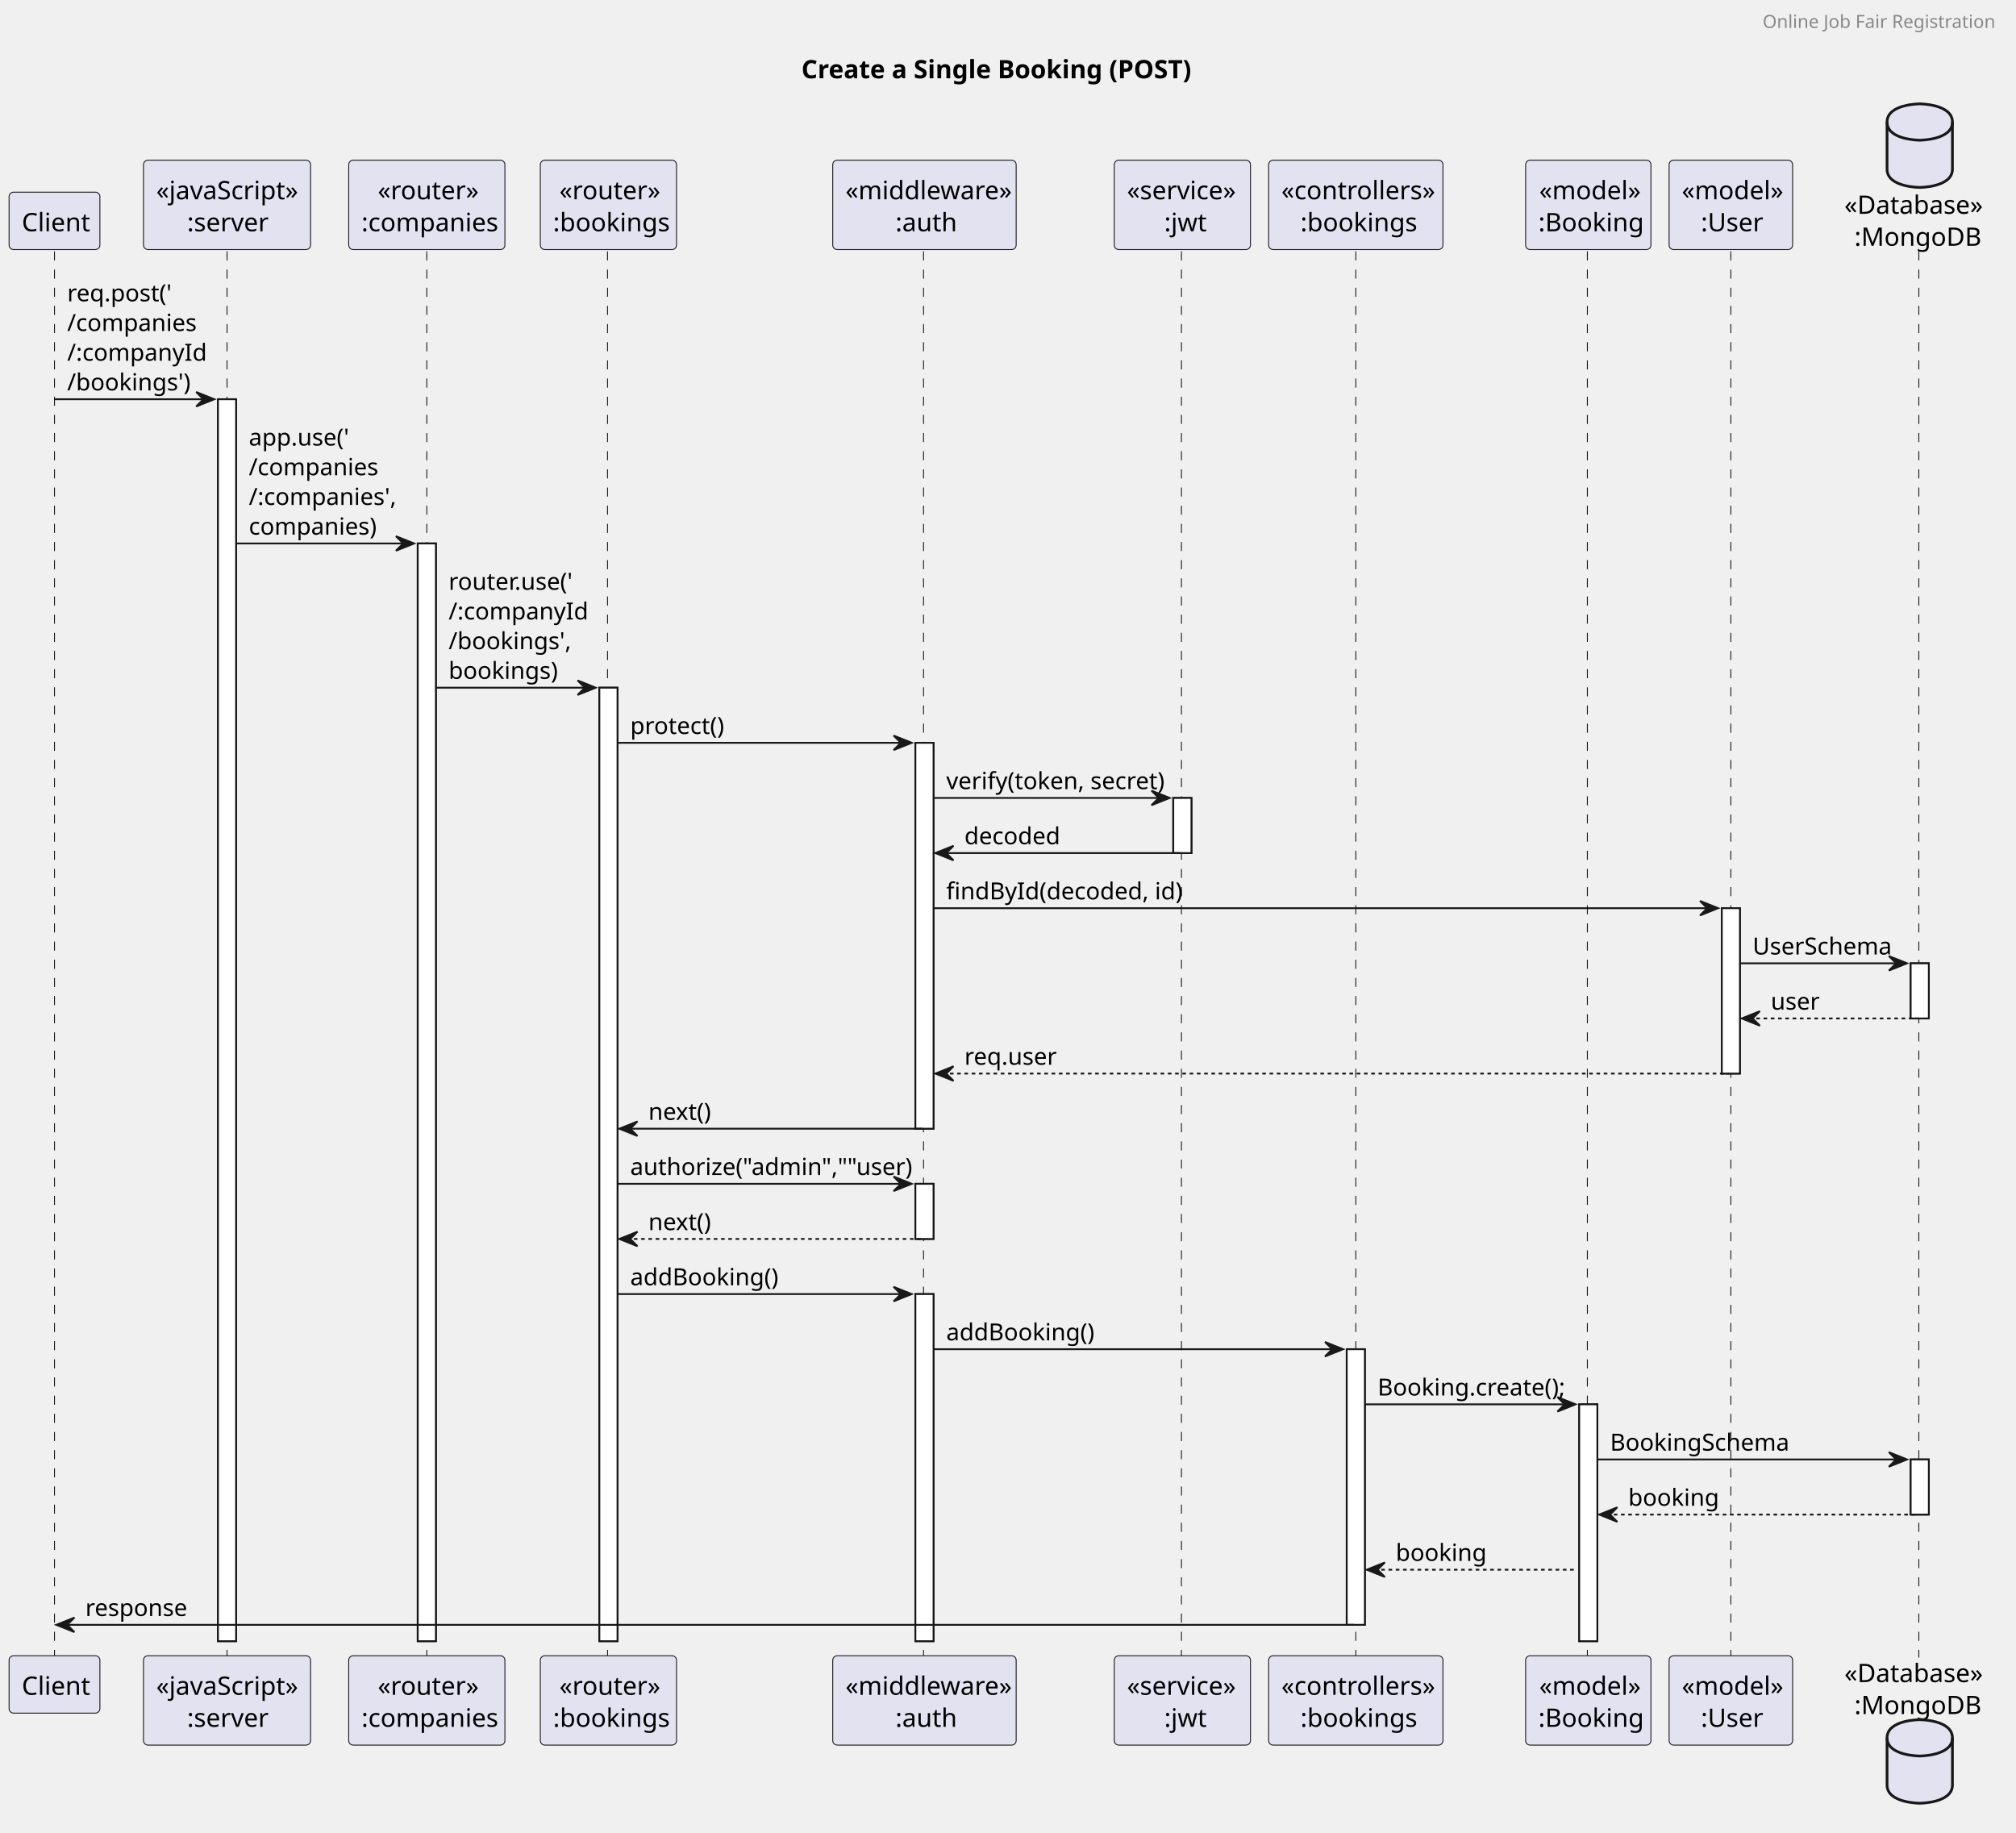
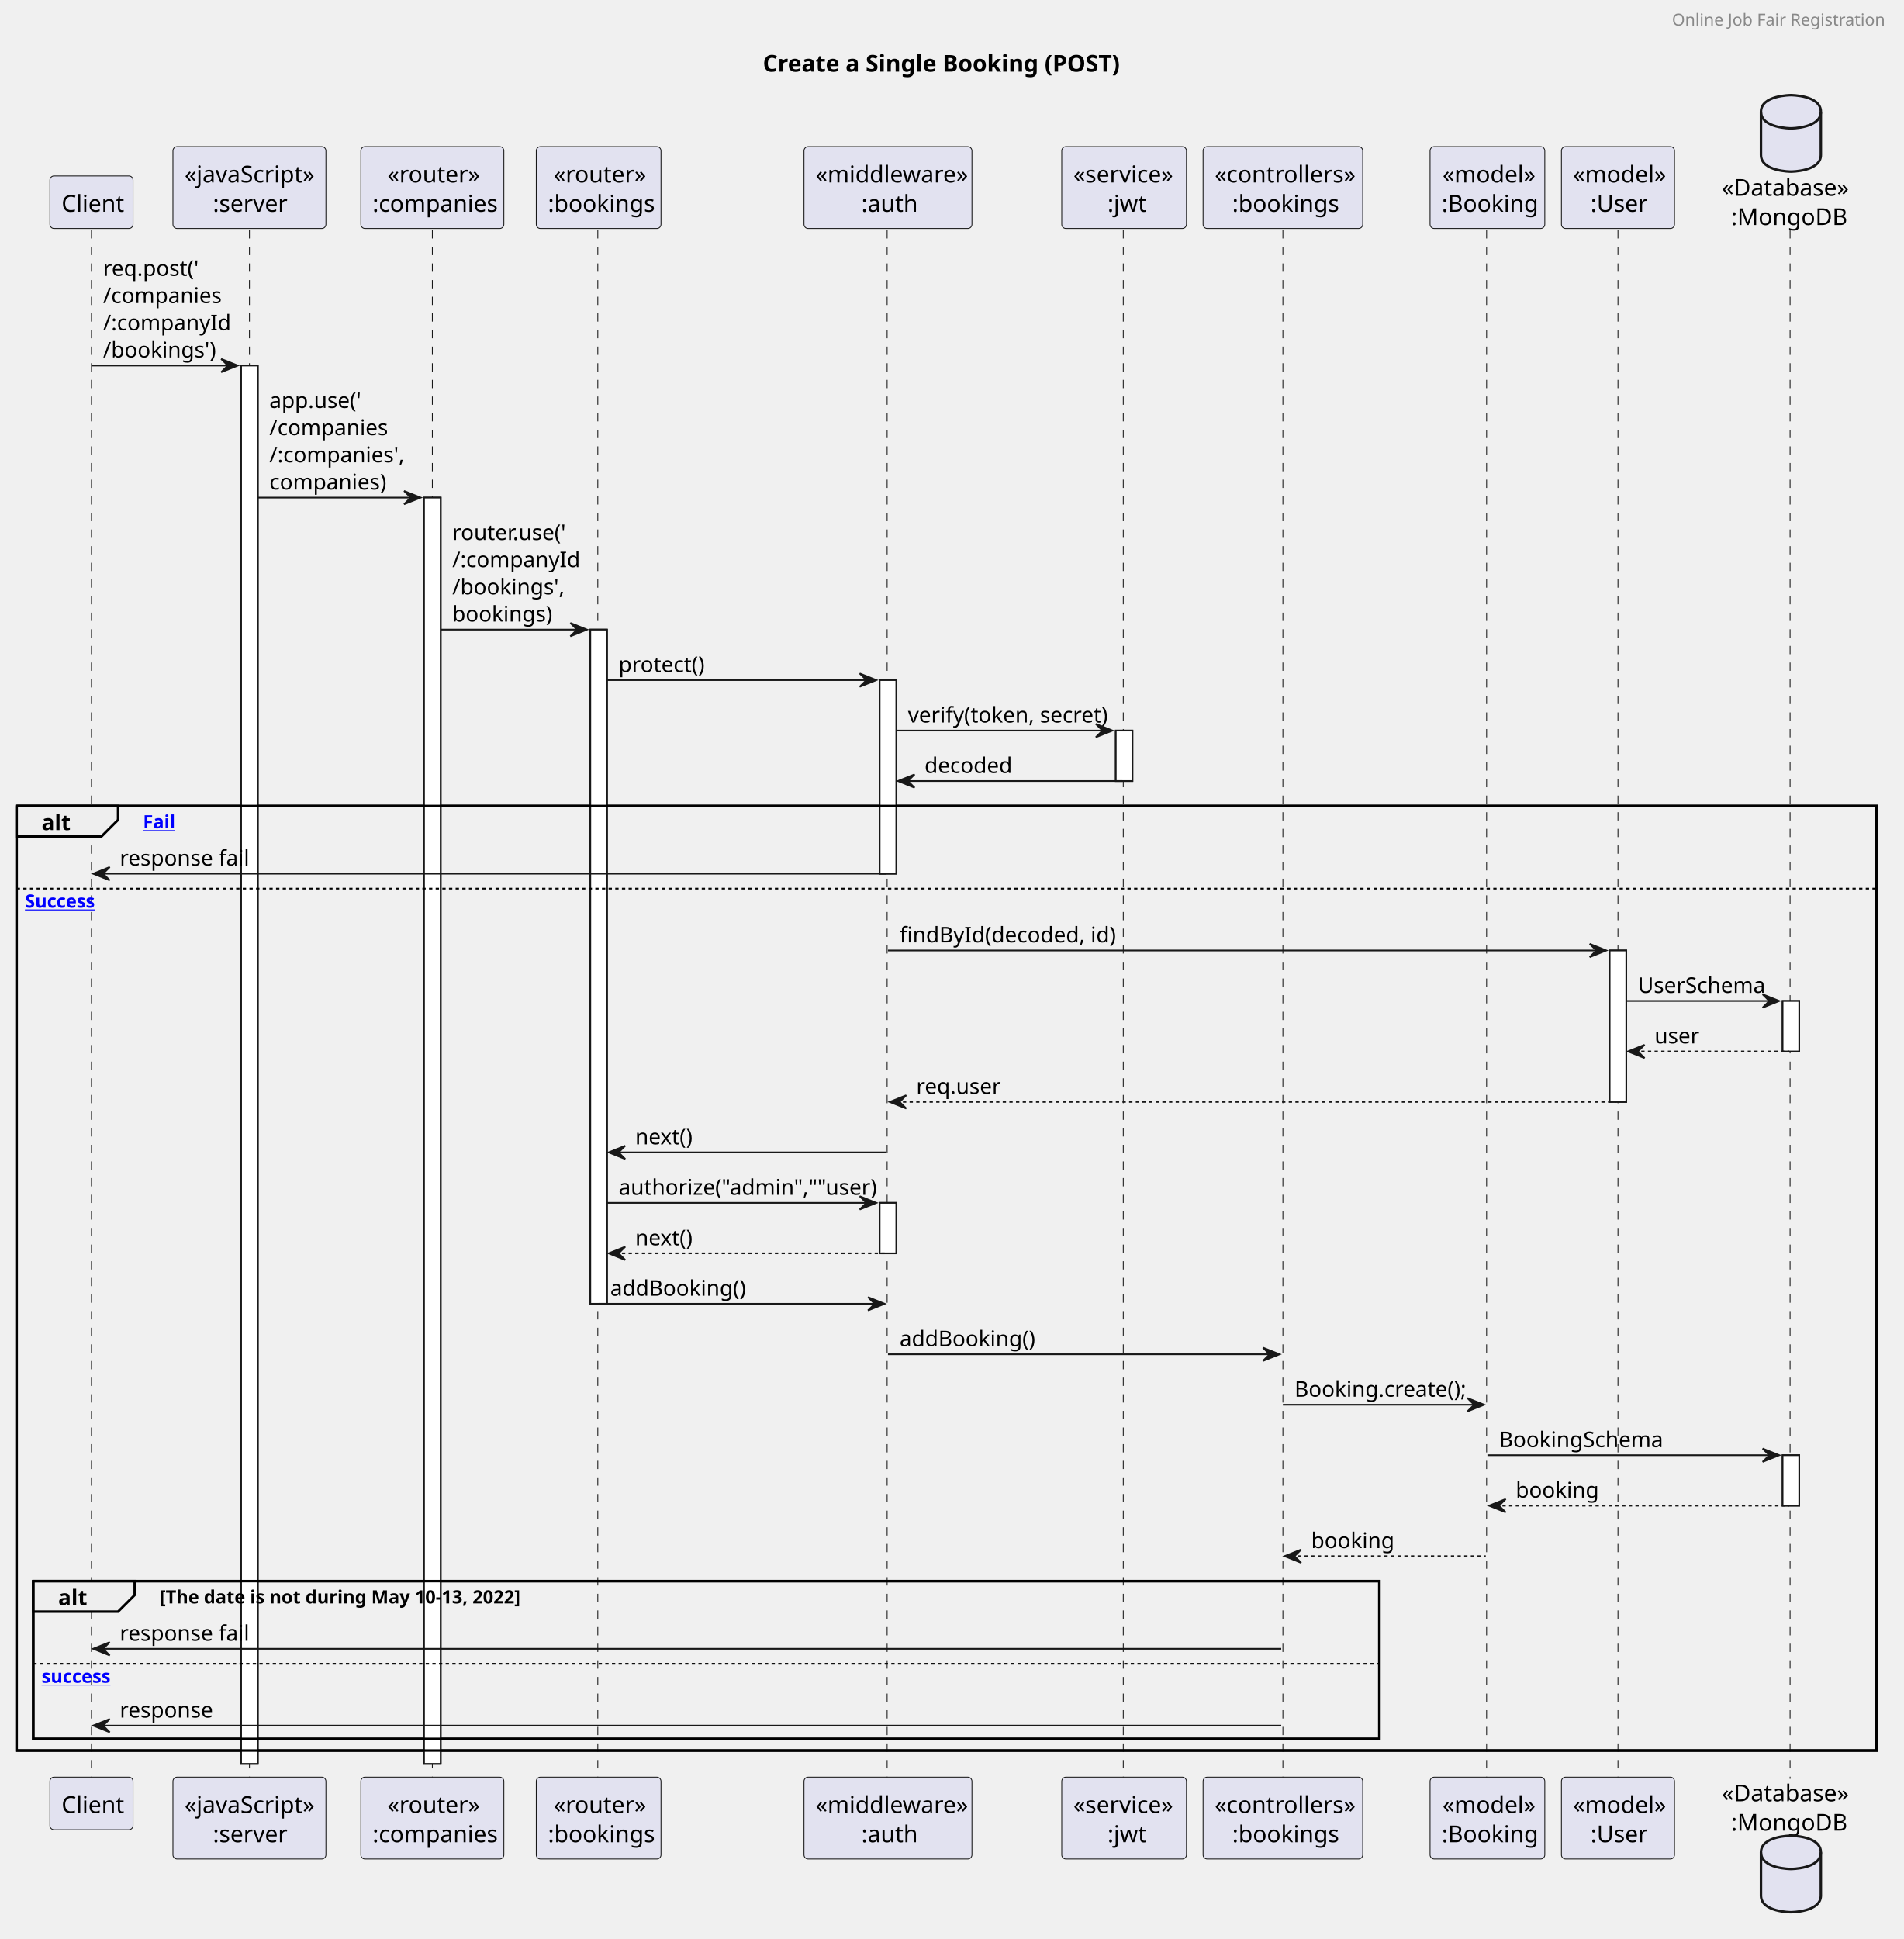
- <svg xmlns="http://www.w3.org/2000/svg" contentStyleType="text/css" height="1009px" preserveAspectRatio="none" style="width:1110px;height:1009px;background:#FFFFFF;" version="1.1" viewBox="0 0 1110 1009" width="1110px" zoomAndPan="magnify">
+ <svg xmlns="http://www.w3.org/2000/svg" xmlns:xlink="http://www.w3.org/1999/xlink" contentStyleType="text/css" height="1166px" preserveAspectRatio="none" style="width:1145px;height:1166px;background:#FFFFFF;" version="1.1" viewBox="0 0 1145 1166" width="1145px" zoomAndPan="magnify">
  <defs />
  <g>
-     <text fill="#000000" font-family="sans-serif" font-size="14" font-weight="bold" lengthAdjust="spacing" textLength="220" x="441.25" y="43.111">Create a Single Booking (POST)</text>
-     <rect fill="#FFFFFF" height="683.789" style="stroke:#181818;stroke-width:1.0;" width="10" x="120" y="219.812" />
-     <rect fill="#FFFFFF" height="604.383" style="stroke:#181818;stroke-width:1.0;" width="10" x="230" y="299.219" />
-     <rect fill="#FFFFFF" height="524.977" style="stroke:#181818;stroke-width:1.0;" width="10" x="330" y="378.625" />
-     <rect fill="#FFFFFF" height="212.461" style="stroke:#181818;stroke-width:1.0;" width="10" x="504" y="408.977" />
-     <rect fill="#FFFFFF" height="30.352" style="stroke:#181818;stroke-width:1.0;" width="10" x="504" y="651.789" />
-     <rect fill="#FFFFFF" height="191.109" style="stroke:#181818;stroke-width:1.0;" width="10" x="504" y="712.492" />
-     <rect fill="#FFFFFF" height="30.352" style="stroke:#181818;stroke-width:1.0;" width="10" x="646" y="439.328" />
-     <rect fill="#FFFFFF" height="151.758" style="stroke:#181818;stroke-width:1.0;" width="10" x="741.5" y="742.844" />
-     <rect fill="#FFFFFF" height="130.406" style="stroke:#181818;stroke-width:1.0;" width="10" x="869.5" y="773.195" />
-     <rect fill="#FFFFFF" height="91.055" style="stroke:#181818;stroke-width:1.0;" width="10" x="948" y="500.031" />
-     <rect fill="#FFFFFF" height="30.352" style="stroke:#181818;stroke-width:1.0;" width="10" x="1052" y="530.383" />
-     <rect fill="#FFFFFF" height="30.352" style="stroke:#181818;stroke-width:1.0;" width="10" x="1052" y="803.547" />
-     <line style="stroke:#181818;stroke-width:0.5;stroke-dasharray:5.0,5.0;" x1="30" x2="30" y1="138.406" y2="912.602" />
-     <line style="stroke:#181818;stroke-width:0.5;stroke-dasharray:5.0,5.0;" x1="125" x2="125" y1="138.406" y2="912.602" />
-     <line style="stroke:#181818;stroke-width:0.5;stroke-dasharray:5.0,5.0;" x1="235" x2="235" y1="138.406" y2="912.602" />
-     <line style="stroke:#181818;stroke-width:0.5;stroke-dasharray:5.0,5.0;" x1="334.5" x2="334.5" y1="138.406" y2="912.602" />
-     <line style="stroke:#181818;stroke-width:0.5;stroke-dasharray:5.0,5.0;" x1="508.5" x2="508.5" y1="138.406" y2="912.602" />
-     <line style="stroke:#181818;stroke-width:0.5;stroke-dasharray:5.0,5.0;" x1="650.5" x2="650.5" y1="138.406" y2="912.602" />
-     <line style="stroke:#181818;stroke-width:0.5;stroke-dasharray:5.0,5.0;" x1="746.5" x2="746.5" y1="138.406" y2="912.602" />
-     <line style="stroke:#181818;stroke-width:0.5;stroke-dasharray:5.0,5.0;" x1="874" x2="874" y1="138.406" y2="912.602" />
-     <line style="stroke:#181818;stroke-width:0.5;stroke-dasharray:5.0,5.0;" x1="953" x2="953" y1="138.406" y2="912.602" />
-     <line style="stroke:#181818;stroke-width:0.5;stroke-dasharray:5.0,5.0;" x1="1056.5" x2="1056.5" y1="138.406" y2="912.602" />
-     <rect fill="#E2E2F0" height="31.609" rx="2.5" ry="2.5" style="stroke:#181818;stroke-width:0.5;" width="50" x="5" y="105.797" />
-     <text fill="#000000" font-family="sans-serif" font-size="14" lengthAdjust="spacing" textLength="36" x="12" y="127.33">Client</text>
-     <rect fill="#E2E2F0" height="31.609" rx="2.5" ry="2.5" style="stroke:#181818;stroke-width:0.5;" width="50" x="5" y="911.602" />
-     <text fill="#000000" font-family="sans-serif" font-size="14" lengthAdjust="spacing" textLength="36" x="12" y="933.135">Client</text>
-     <rect fill="#E2E2F0" height="49.219" rx="2.5" ry="2.5" style="stroke:#181818;stroke-width:0.5;" width="92" x="79" y="88.188" />
-     <text fill="#000000" font-family="sans-serif" font-size="14" lengthAdjust="spacing" textLength="78" x="86" y="109.721">«javaScript»</text>
-     <text fill="#000000" font-family="sans-serif" font-size="14" lengthAdjust="spacing" textLength="44" x="103" y="127.33">:server</text>
-     <rect fill="#E2E2F0" height="49.219" rx="2.5" ry="2.5" style="stroke:#181818;stroke-width:0.5;" width="92" x="79" y="911.602" />
-     <text fill="#000000" font-family="sans-serif" font-size="14" lengthAdjust="spacing" textLength="78" x="86" y="933.135">«javaScript»</text>
-     <text fill="#000000" font-family="sans-serif" font-size="14" lengthAdjust="spacing" textLength="44" x="103" y="950.744">:server</text>
-     <rect fill="#E2E2F0" height="49.219" rx="2.5" ry="2.5" style="stroke:#181818;stroke-width:0.5;" width="86" x="192" y="88.188" />
-     <text fill="#000000" font-family="sans-serif" font-size="14" lengthAdjust="spacing" textLength="54" x="208" y="109.721">«router»</text>
-     <text fill="#000000" font-family="sans-serif" font-size="14" lengthAdjust="spacing" textLength="72" x="199" y="127.33">:companies</text>
-     <rect fill="#E2E2F0" height="49.219" rx="2.5" ry="2.5" style="stroke:#181818;stroke-width:0.5;" width="86" x="192" y="911.602" />
-     <text fill="#000000" font-family="sans-serif" font-size="14" lengthAdjust="spacing" textLength="54" x="208" y="933.135">«router»</text>
-     <text fill="#000000" font-family="sans-serif" font-size="14" lengthAdjust="spacing" textLength="72" x="199" y="950.744">:companies</text>
-     <rect fill="#E2E2F0" height="49.219" rx="2.5" ry="2.5" style="stroke:#181818;stroke-width:0.5;" width="75" x="297.5" y="88.188" />
-     <text fill="#000000" font-family="sans-serif" font-size="14" lengthAdjust="spacing" textLength="54" x="308" y="109.721">«router»</text>
-     <text fill="#000000" font-family="sans-serif" font-size="14" lengthAdjust="spacing" textLength="61" x="304.5" y="127.33">:bookings</text>
-     <rect fill="#E2E2F0" height="49.219" rx="2.5" ry="2.5" style="stroke:#181818;stroke-width:0.5;" width="75" x="297.5" y="911.602" />
-     <text fill="#000000" font-family="sans-serif" font-size="14" lengthAdjust="spacing" textLength="54" x="308" y="933.135">«router»</text>
-     <text fill="#000000" font-family="sans-serif" font-size="14" lengthAdjust="spacing" textLength="61" x="304.5" y="950.744">:bookings</text>
-     <rect fill="#E2E2F0" height="49.219" rx="2.5" ry="2.5" style="stroke:#181818;stroke-width:0.5;" width="101" x="458.5" y="88.188" />
-     <text fill="#000000" font-family="sans-serif" font-size="14" lengthAdjust="spacing" textLength="87" x="465.5" y="109.721">«middleware»</text>
-     <text fill="#000000" font-family="sans-serif" font-size="14" lengthAdjust="spacing" textLength="32" x="493" y="127.33">:auth</text>
-     <rect fill="#E2E2F0" height="49.219" rx="2.5" ry="2.5" style="stroke:#181818;stroke-width:0.5;" width="101" x="458.5" y="911.602" />
-     <text fill="#000000" font-family="sans-serif" font-size="14" lengthAdjust="spacing" textLength="87" x="465.5" y="933.135">«middleware»</text>
-     <text fill="#000000" font-family="sans-serif" font-size="14" lengthAdjust="spacing" textLength="32" x="493" y="950.744">:auth</text>
-     <rect fill="#E2E2F0" height="49.219" rx="2.5" ry="2.5" style="stroke:#181818;stroke-width:0.5;" width="75" x="613.5" y="88.188" />
-     <text fill="#000000" font-family="sans-serif" font-size="14" lengthAdjust="spacing" textLength="61" x="620.5" y="109.721">«service»</text>
-     <text fill="#000000" font-family="sans-serif" font-size="14" lengthAdjust="spacing" textLength="20" x="641" y="127.33">:jwt</text>
-     <rect fill="#E2E2F0" height="49.219" rx="2.5" ry="2.5" style="stroke:#181818;stroke-width:0.5;" width="75" x="613.5" y="911.602" />
-     <text fill="#000000" font-family="sans-serif" font-size="14" lengthAdjust="spacing" textLength="61" x="620.5" y="933.135">«service»</text>
-     <text fill="#000000" font-family="sans-serif" font-size="14" lengthAdjust="spacing" textLength="20" x="641" y="950.744">:jwt</text>
-     <rect fill="#E2E2F0" height="49.219" rx="2.5" ry="2.5" style="stroke:#181818;stroke-width:0.5;" width="96" x="698.5" y="88.188" />
-     <text fill="#000000" font-family="sans-serif" font-size="14" lengthAdjust="spacing" textLength="82" x="705.5" y="109.721">«controllers»</text>
-     <text fill="#000000" font-family="sans-serif" font-size="14" lengthAdjust="spacing" textLength="61" x="716" y="127.33">:bookings</text>
-     <rect fill="#E2E2F0" height="49.219" rx="2.5" ry="2.5" style="stroke:#181818;stroke-width:0.5;" width="96" x="698.5" y="911.602" />
-     <text fill="#000000" font-family="sans-serif" font-size="14" lengthAdjust="spacing" textLength="82" x="705.5" y="933.135">«controllers»</text>
-     <text fill="#000000" font-family="sans-serif" font-size="14" lengthAdjust="spacing" textLength="61" x="716" y="950.744">:bookings</text>
-     <rect fill="#E2E2F0" height="49.219" rx="2.5" ry="2.5" style="stroke:#181818;stroke-width:0.5;" width="69" x="840" y="88.188" />
-     <text fill="#000000" font-family="sans-serif" font-size="14" lengthAdjust="spacing" textLength="54" x="847.5" y="109.721">«model»</text>
-     <text fill="#000000" font-family="sans-serif" font-size="14" lengthAdjust="spacing" textLength="55" x="847" y="127.33">:Booking</text>
-     <rect fill="#E2E2F0" height="49.219" rx="2.5" ry="2.5" style="stroke:#181818;stroke-width:0.5;" width="69" x="840" y="911.602" />
-     <text fill="#000000" font-family="sans-serif" font-size="14" lengthAdjust="spacing" textLength="54" x="847.5" y="933.135">«model»</text>
-     <text fill="#000000" font-family="sans-serif" font-size="14" lengthAdjust="spacing" textLength="55" x="847" y="950.744">:Booking</text>
-     <rect fill="#E2E2F0" height="49.219" rx="2.5" ry="2.5" style="stroke:#181818;stroke-width:0.5;" width="68" x="919" y="88.188" />
-     <text fill="#000000" font-family="sans-serif" font-size="14" lengthAdjust="spacing" textLength="54" x="926" y="109.721">«model»</text>
-     <text fill="#000000" font-family="sans-serif" font-size="14" lengthAdjust="spacing" textLength="33" x="936.5" y="127.33">:User</text>
-     <rect fill="#E2E2F0" height="49.219" rx="2.5" ry="2.5" style="stroke:#181818;stroke-width:0.5;" width="68" x="919" y="911.602" />
-     <text fill="#000000" font-family="sans-serif" font-size="14" lengthAdjust="spacing" textLength="54" x="926" y="933.135">«model»</text>
-     <text fill="#000000" font-family="sans-serif" font-size="14" lengthAdjust="spacing" textLength="33" x="936.5" y="950.744">:User</text>
-     <text fill="#000000" font-family="sans-serif" font-size="14" lengthAdjust="spacing" textLength="77" x="1015.5" y="117.721">«Database»</text>
-     <text fill="#000000" font-family="sans-serif" font-size="14" lengthAdjust="spacing" textLength="66" x="1021" y="135.33">:MongoDB</text>
-     <path d="M1039,67.188 C1039,57.188 1057,57.188 1057,57.188 C1057,57.188 1075,57.188 1075,67.188 L1075,93.188 C1075,103.188 1057,103.188 1057,103.188 C1057,103.188 1039,103.188 1039,93.188 L1039,67.188 " fill="#E2E2F0" style="stroke:#181818;stroke-width:1.5;" />
-     <path d="M1039,67.188 C1039,77.188 1057,77.188 1057,77.188 C1057,77.188 1075,77.188 1075,67.188 " fill="none" style="stroke:#181818;stroke-width:1.5;" />
-     <text fill="#000000" font-family="sans-serif" font-size="14" lengthAdjust="spacing" textLength="77" x="1015.5" y="926.135">«Database»</text>
-     <text fill="#000000" font-family="sans-serif" font-size="14" lengthAdjust="spacing" textLength="66" x="1021" y="943.744">:MongoDB</text>
-     <path d="M1039,956.82 C1039,946.82 1057,946.82 1057,946.82 C1057,946.82 1075,946.82 1075,956.82 L1075,982.82 C1075,992.82 1057,992.82 1057,992.82 C1057,992.82 1039,992.82 1039,982.82 L1039,956.82 " fill="#E2E2F0" style="stroke:#181818;stroke-width:1.5;" />
-     <path d="M1039,956.82 C1039,966.82 1057,966.82 1057,966.82 C1057,966.82 1075,966.82 1075,956.82 " fill="none" style="stroke:#181818;stroke-width:1.5;" />
-     <rect fill="#FFFFFF" height="683.789" style="stroke:#181818;stroke-width:1.0;" width="10" x="120" y="219.812" />
-     <rect fill="#FFFFFF" height="604.383" style="stroke:#181818;stroke-width:1.0;" width="10" x="230" y="299.219" />
-     <rect fill="#FFFFFF" height="524.977" style="stroke:#181818;stroke-width:1.0;" width="10" x="330" y="378.625" />
-     <rect fill="#FFFFFF" height="212.461" style="stroke:#181818;stroke-width:1.0;" width="10" x="504" y="408.977" />
-     <rect fill="#FFFFFF" height="30.352" style="stroke:#181818;stroke-width:1.0;" width="10" x="504" y="651.789" />
-     <rect fill="#FFFFFF" height="191.109" style="stroke:#181818;stroke-width:1.0;" width="10" x="504" y="712.492" />
-     <rect fill="#FFFFFF" height="30.352" style="stroke:#181818;stroke-width:1.0;" width="10" x="646" y="439.328" />
-     <rect fill="#FFFFFF" height="151.758" style="stroke:#181818;stroke-width:1.0;" width="10" x="741.5" y="742.844" />
-     <rect fill="#FFFFFF" height="130.406" style="stroke:#181818;stroke-width:1.0;" width="10" x="869.5" y="773.195" />
-     <rect fill="#FFFFFF" height="91.055" style="stroke:#181818;stroke-width:1.0;" width="10" x="948" y="500.031" />
-     <rect fill="#FFFFFF" height="30.352" style="stroke:#181818;stroke-width:1.0;" width="10" x="1052" y="530.383" />
-     <rect fill="#FFFFFF" height="30.352" style="stroke:#181818;stroke-width:1.0;" width="10" x="1052" y="803.547" />
-     <polygon fill="#181818" points="108,215.812,118,219.812,108,223.812,112,219.812" style="stroke:#181818;stroke-width:1.0;" />
-     <line style="stroke:#181818;stroke-width:1.0;" x1="30" x2="114" y1="219.812" y2="219.812" />
-     <text fill="#000000" font-family="sans-serif" font-size="13" lengthAdjust="spacing" textLength="53" x="37" y="165.901">req.post('</text>
-     <text fill="#000000" font-family="sans-serif" font-size="13" lengthAdjust="spacing" textLength="67" x="37" y="182.253">/companies</text>
-     <text fill="#000000" font-family="sans-serif" font-size="13" lengthAdjust="spacing" textLength="71" x="37" y="198.605">/:companyId</text>
-     <text fill="#000000" font-family="sans-serif" font-size="13" lengthAdjust="spacing" textLength="62" x="37" y="214.956">/bookings')</text>
-     <polygon fill="#181818" points="218,295.219,228,299.219,218,303.219,222,299.219" style="stroke:#181818;stroke-width:1.0;" />
-     <line style="stroke:#181818;stroke-width:1.0;" x1="130" x2="224" y1="299.219" y2="299.219" />
-     <text fill="#000000" font-family="sans-serif" font-size="13" lengthAdjust="spacing" textLength="52" x="137" y="245.308">app.use('</text>
-     <text fill="#000000" font-family="sans-serif" font-size="13" lengthAdjust="spacing" textLength="67" x="137" y="261.659">/companies</text>
-     <text fill="#000000" font-family="sans-serif" font-size="13" lengthAdjust="spacing" textLength="77" x="137" y="278.011">/:companies',</text>
-     <text fill="#000000" font-family="sans-serif" font-size="13" lengthAdjust="spacing" textLength="67" x="137" y="294.362">companies)</text>
-     <polygon fill="#181818" points="318,374.625,328,378.625,318,382.625,322,378.625" style="stroke:#181818;stroke-width:1.0;" />
-     <line style="stroke:#181818;stroke-width:1.0;" x1="240" x2="324" y1="378.625" y2="378.625" />
-     <text fill="#000000" font-family="sans-serif" font-size="13" lengthAdjust="spacing" textLength="64" x="247" y="324.714">router.use('</text>
-     <text fill="#000000" font-family="sans-serif" font-size="13" lengthAdjust="spacing" textLength="71" x="247" y="341.065">/:companyId</text>
-     <text fill="#000000" font-family="sans-serif" font-size="13" lengthAdjust="spacing" textLength="62" x="247" y="357.417">/bookings',</text>
-     <text fill="#000000" font-family="sans-serif" font-size="13" lengthAdjust="spacing" textLength="56" x="247" y="373.769">bookings)</text>
-     <polygon fill="#181818" points="492,404.977,502,408.977,492,412.977,496,408.977" style="stroke:#181818;stroke-width:1.0;" />
-     <line style="stroke:#181818;stroke-width:1.0;" x1="340" x2="498" y1="408.977" y2="408.977" />
-     <text fill="#000000" font-family="sans-serif" font-size="13" lengthAdjust="spacing" textLength="48" x="347" y="404.12">protect()</text>
-     <polygon fill="#181818" points="634,435.328,644,439.328,634,443.328,638,439.328" style="stroke:#181818;stroke-width:1.0;" />
-     <line style="stroke:#181818;stroke-width:1.0;" x1="514" x2="640" y1="439.328" y2="439.328" />
-     <text fill="#000000" font-family="sans-serif" font-size="13" lengthAdjust="spacing" textLength="113" x="521" y="434.472">verify(token, secret)</text>
-     <polygon fill="#181818" points="525,465.68,515,469.68,525,473.68,521,469.68" style="stroke:#181818;stroke-width:1.0;" />
-     <line style="stroke:#181818;stroke-width:1.0;" x1="519" x2="650" y1="469.68" y2="469.68" />
-     <text fill="#000000" font-family="sans-serif" font-size="13" lengthAdjust="spacing" textLength="49" x="531" y="464.823">decoded</text>
-     <polygon fill="#181818" points="936,496.031,946,500.031,936,504.031,940,500.031" style="stroke:#181818;stroke-width:1.0;" />
-     <line style="stroke:#181818;stroke-width:1.0;" x1="514" x2="942" y1="500.031" y2="500.031" />
-     <text fill="#000000" font-family="sans-serif" font-size="13" lengthAdjust="spacing" textLength="121" x="521" y="495.175">findById(decoded, id)</text>
-     <polygon fill="#181818" points="1040,526.383,1050,530.383,1040,534.383,1044,530.383" style="stroke:#181818;stroke-width:1.0;" />
-     <line style="stroke:#181818;stroke-width:1.0;" x1="958" x2="1046" y1="530.383" y2="530.383" />
-     <text fill="#000000" font-family="sans-serif" font-size="13" lengthAdjust="spacing" textLength="75" x="965" y="525.526">UserSchema</text>
-     <polygon fill="#181818" points="969,556.734,959,560.734,969,564.734,965,560.734" style="stroke:#181818;stroke-width:1.0;" />
-     <line style="stroke:#181818;stroke-width:1.0;stroke-dasharray:2.0,2.0;" x1="963" x2="1056" y1="560.734" y2="560.734" />
-     <text fill="#000000" font-family="sans-serif" font-size="13" lengthAdjust="spacing" textLength="25" x="975" y="555.878">user</text>
-     <polygon fill="#181818" points="525,587.086,515,591.086,525,595.086,521,591.086" style="stroke:#181818;stroke-width:1.0;" />
-     <line style="stroke:#181818;stroke-width:1.0;stroke-dasharray:2.0,2.0;" x1="519" x2="952" y1="591.086" y2="591.086" />
-     <text fill="#000000" font-family="sans-serif" font-size="13" lengthAdjust="spacing" textLength="47" x="531" y="586.23">req.user</text>
-     <polygon fill="#181818" points="351,617.438,341,621.438,351,625.438,347,621.438" style="stroke:#181818;stroke-width:1.0;" />
-     <line style="stroke:#181818;stroke-width:1.0;" x1="345" x2="508" y1="621.438" y2="621.438" />
-     <text fill="#000000" font-family="sans-serif" font-size="13" lengthAdjust="spacing" textLength="33" x="357" y="616.581">next()</text>
-     <polygon fill="#181818" points="492,647.789,502,651.789,492,655.789,496,651.789" style="stroke:#181818;stroke-width:1.0;" />
-     <line style="stroke:#181818;stroke-width:1.0;" x1="340" x2="498" y1="651.789" y2="651.789" />
-     <text fill="#000000" font-family="sans-serif" font-size="13" lengthAdjust="spacing" textLength="145" x="347" y="646.933">authorize("admin",""user)</text>
-     <polygon fill="#181818" points="351,678.141,341,682.141,351,686.141,347,682.141" style="stroke:#181818;stroke-width:1.0;" />
-     <line style="stroke:#181818;stroke-width:1.0;stroke-dasharray:2.0,2.0;" x1="345" x2="508" y1="682.141" y2="682.141" />
-     <text fill="#000000" font-family="sans-serif" font-size="13" lengthAdjust="spacing" textLength="33" x="357" y="677.284">next()</text>
-     <polygon fill="#181818" points="492,708.492,502,712.492,492,716.492,496,712.492" style="stroke:#181818;stroke-width:1.0;" />
-     <line style="stroke:#181818;stroke-width:1.0;" x1="340" x2="498" y1="712.492" y2="712.492" />
-     <text fill="#000000" font-family="sans-serif" font-size="13" lengthAdjust="spacing" textLength="76" x="347" y="707.636">addBooking()</text>
-     <polygon fill="#181818" points="729.5,738.844,739.5,742.844,729.5,746.844,733.5,742.844" style="stroke:#181818;stroke-width:1.0;" />
-     <line style="stroke:#181818;stroke-width:1.0;" x1="514" x2="735.5" y1="742.844" y2="742.844" />
-     <text fill="#000000" font-family="sans-serif" font-size="13" lengthAdjust="spacing" textLength="76" x="521" y="737.987">addBooking()</text>
-     <polygon fill="#181818" points="857.5,769.195,867.5,773.195,857.5,777.195,861.5,773.195" style="stroke:#181818;stroke-width:1.0;" />
-     <line style="stroke:#181818;stroke-width:1.0;" x1="751.5" x2="863.5" y1="773.195" y2="773.195" />
-     <text fill="#000000" font-family="sans-serif" font-size="13" lengthAdjust="spacing" textLength="99" x="758.5" y="768.339">Booking.create();</text>
-     <polygon fill="#181818" points="1040,799.547,1050,803.547,1040,807.547,1044,803.547" style="stroke:#181818;stroke-width:1.0;" />
-     <line style="stroke:#181818;stroke-width:1.0;" x1="879.5" x2="1046" y1="803.547" y2="803.547" />
-     <text fill="#000000" font-family="sans-serif" font-size="13" lengthAdjust="spacing" textLength="95" x="886.5" y="798.69">BookingSchema</text>
-     <polygon fill="#181818" points="890.5,829.898,880.5,833.898,890.5,837.898,886.5,833.898" style="stroke:#181818;stroke-width:1.0;" />
-     <line style="stroke:#181818;stroke-width:1.0;stroke-dasharray:2.0,2.0;" x1="884.5" x2="1056" y1="833.898" y2="833.898" />
-     <text fill="#000000" font-family="sans-serif" font-size="13" lengthAdjust="spacing" textLength="45" x="896.5" y="829.042">booking</text>
-     <polygon fill="#181818" points="762.5,860.25,752.5,864.25,762.5,868.25,758.5,864.25" style="stroke:#181818;stroke-width:1.0;" />
-     <line style="stroke:#181818;stroke-width:1.0;stroke-dasharray:2.0,2.0;" x1="756.5" x2="868.5" y1="864.25" y2="864.25" />
-     <text fill="#000000" font-family="sans-serif" font-size="13" lengthAdjust="spacing" textLength="45" x="768.5" y="859.394">booking</text>
-     <polygon fill="#181818" points="41,890.602,31,894.602,41,898.602,37,894.602" style="stroke:#181818;stroke-width:1.0;" />
-     <line style="stroke:#181818;stroke-width:1.0;" x1="35" x2="745.5" y1="894.602" y2="894.602" />
-     <text fill="#000000" font-family="sans-serif" font-size="13" lengthAdjust="spacing" textLength="53" x="47" y="889.745">response</text>
-     <text fill="#888888" font-family="sans-serif" font-size="10" lengthAdjust="spacing" textLength="132" x="970.5" y="15.381">Online Job Fair Registration</text>
+     <text fill="#000000" font-family="sans-serif" font-size="14" font-weight="bold" lengthAdjust="spacing" textLength="220" x="458.75" y="43.111">Create a Single Booking (POST)</text>
+     <rect fill="#FFFFFF" height="840.867" style="stroke:#181818;stroke-width:1.0;" width="10" x="145" y="219.812" />
+     <rect fill="#FFFFFF" height="761.461" style="stroke:#181818;stroke-width:1.0;" width="10" x="255" y="299.219" />
+     <rect fill="#FFFFFF" height="405.406" style="stroke:#181818;stroke-width:1.0;" width="10" x="355" y="378.625" />
+     <rect fill="#FFFFFF" height="116.406" style="stroke:#181818;stroke-width:1.0;" width="10" x="529" y="408.977" />
+     <rect fill="#FFFFFF" height="30.352" style="stroke:#181818;stroke-width:1.0;" width="10" x="529" y="723.328" />
+     <rect fill="#FFFFFF" height="30.352" style="stroke:#181818;stroke-width:1.0;" width="10" x="671" y="439.328" />
+     <rect fill="#FFFFFF" height="91.055" style="stroke:#181818;stroke-width:1.0;" width="10" x="968" y="571.57" />
+     <rect fill="#FFFFFF" height="30.352" style="stroke:#181818;stroke-width:1.0;" width="10" x="1072" y="601.922" />
+     <rect fill="#FFFFFF" height="30.352" style="stroke:#181818;stroke-width:1.0;" width="10" x="1072" y="875.086" />
+     <rect fill="none" height="568" style="stroke:#000000;stroke-width:1.5;" width="1118.5" x="10" y="484.68" />
+     <rect fill="none" height="94.891" style="stroke:#000000;stroke-width:1.5;" width="809.5" x="20" y="950.789" />
+     <line style="stroke:#181818;stroke-width:0.5;stroke-dasharray:5.0,5.0;" x1="55" x2="55" y1="138.406" y2="1069.68" />
+     <line style="stroke:#181818;stroke-width:0.5;stroke-dasharray:5.0,5.0;" x1="150" x2="150" y1="138.406" y2="1069.68" />
+     <line style="stroke:#181818;stroke-width:0.5;stroke-dasharray:5.0,5.0;" x1="260" x2="260" y1="138.406" y2="1069.68" />
+     <line style="stroke:#181818;stroke-width:0.5;stroke-dasharray:5.0,5.0;" x1="359.5" x2="359.5" y1="138.406" y2="1069.68" />
+     <line style="stroke:#181818;stroke-width:0.5;stroke-dasharray:5.0,5.0;" x1="533.5" x2="533.5" y1="138.406" y2="1069.68" />
+     <line style="stroke:#181818;stroke-width:0.5;stroke-dasharray:5.0,5.0;" x1="675.5" x2="675.5" y1="138.406" y2="1069.68" />
+     <line style="stroke:#181818;stroke-width:0.5;stroke-dasharray:5.0,5.0;" x1="771.5" x2="771.5" y1="138.406" y2="1069.68" />
+     <line style="stroke:#181818;stroke-width:0.5;stroke-dasharray:5.0,5.0;" x1="894" x2="894" y1="138.406" y2="1069.68" />
+     <line style="stroke:#181818;stroke-width:0.5;stroke-dasharray:5.0,5.0;" x1="973" x2="973" y1="138.406" y2="1069.68" />
+     <line style="stroke:#181818;stroke-width:0.5;stroke-dasharray:5.0,5.0;" x1="1076.5" x2="1076.5" y1="138.406" y2="1069.68" />
+     <rect fill="#E2E2F0" height="31.609" rx="2.5" ry="2.5" style="stroke:#181818;stroke-width:0.5;" width="50" x="30" y="105.797" />
+     <text fill="#000000" font-family="sans-serif" font-size="14" lengthAdjust="spacing" textLength="36" x="37" y="127.33">Client</text>
+     <rect fill="#E2E2F0" height="31.609" rx="2.5" ry="2.5" style="stroke:#181818;stroke-width:0.5;" width="50" x="30" y="1068.68" />
+     <text fill="#000000" font-family="sans-serif" font-size="14" lengthAdjust="spacing" textLength="36" x="37" y="1090.213">Client</text>
+     <rect fill="#E2E2F0" height="49.219" rx="2.5" ry="2.5" style="stroke:#181818;stroke-width:0.5;" width="92" x="104" y="88.188" />
+     <text fill="#000000" font-family="sans-serif" font-size="14" lengthAdjust="spacing" textLength="78" x="111" y="109.721">«javaScript»</text>
+     <text fill="#000000" font-family="sans-serif" font-size="14" lengthAdjust="spacing" textLength="44" x="128" y="127.33">:server</text>
+     <rect fill="#E2E2F0" height="49.219" rx="2.5" ry="2.5" style="stroke:#181818;stroke-width:0.5;" width="92" x="104" y="1068.68" />
+     <text fill="#000000" font-family="sans-serif" font-size="14" lengthAdjust="spacing" textLength="78" x="111" y="1090.213">«javaScript»</text>
+     <text fill="#000000" font-family="sans-serif" font-size="14" lengthAdjust="spacing" textLength="44" x="128" y="1107.822">:server</text>
+     <rect fill="#E2E2F0" height="49.219" rx="2.5" ry="2.5" style="stroke:#181818;stroke-width:0.5;" width="86" x="217" y="88.188" />
+     <text fill="#000000" font-family="sans-serif" font-size="14" lengthAdjust="spacing" textLength="54" x="233" y="109.721">«router»</text>
+     <text fill="#000000" font-family="sans-serif" font-size="14" lengthAdjust="spacing" textLength="72" x="224" y="127.33">:companies</text>
+     <rect fill="#E2E2F0" height="49.219" rx="2.5" ry="2.5" style="stroke:#181818;stroke-width:0.5;" width="86" x="217" y="1068.68" />
+     <text fill="#000000" font-family="sans-serif" font-size="14" lengthAdjust="spacing" textLength="54" x="233" y="1090.213">«router»</text>
+     <text fill="#000000" font-family="sans-serif" font-size="14" lengthAdjust="spacing" textLength="72" x="224" y="1107.822">:companies</text>
+     <rect fill="#E2E2F0" height="49.219" rx="2.5" ry="2.5" style="stroke:#181818;stroke-width:0.5;" width="75" x="322.5" y="88.188" />
+     <text fill="#000000" font-family="sans-serif" font-size="14" lengthAdjust="spacing" textLength="54" x="333" y="109.721">«router»</text>
+     <text fill="#000000" font-family="sans-serif" font-size="14" lengthAdjust="spacing" textLength="61" x="329.5" y="127.33">:bookings</text>
+     <rect fill="#E2E2F0" height="49.219" rx="2.5" ry="2.5" style="stroke:#181818;stroke-width:0.5;" width="75" x="322.5" y="1068.68" />
+     <text fill="#000000" font-family="sans-serif" font-size="14" lengthAdjust="spacing" textLength="54" x="333" y="1090.213">«router»</text>
+     <text fill="#000000" font-family="sans-serif" font-size="14" lengthAdjust="spacing" textLength="61" x="329.5" y="1107.822">:bookings</text>
+     <rect fill="#E2E2F0" height="49.219" rx="2.5" ry="2.5" style="stroke:#181818;stroke-width:0.5;" width="101" x="483.5" y="88.188" />
+     <text fill="#000000" font-family="sans-serif" font-size="14" lengthAdjust="spacing" textLength="87" x="490.5" y="109.721">«middleware»</text>
+     <text fill="#000000" font-family="sans-serif" font-size="14" lengthAdjust="spacing" textLength="32" x="518" y="127.33">:auth</text>
+     <rect fill="#E2E2F0" height="49.219" rx="2.5" ry="2.5" style="stroke:#181818;stroke-width:0.5;" width="101" x="483.5" y="1068.68" />
+     <text fill="#000000" font-family="sans-serif" font-size="14" lengthAdjust="spacing" textLength="87" x="490.5" y="1090.213">«middleware»</text>
+     <text fill="#000000" font-family="sans-serif" font-size="14" lengthAdjust="spacing" textLength="32" x="518" y="1107.822">:auth</text>
+     <rect fill="#E2E2F0" height="49.219" rx="2.5" ry="2.5" style="stroke:#181818;stroke-width:0.5;" width="75" x="638.5" y="88.188" />
+     <text fill="#000000" font-family="sans-serif" font-size="14" lengthAdjust="spacing" textLength="61" x="645.5" y="109.721">«service»</text>
+     <text fill="#000000" font-family="sans-serif" font-size="14" lengthAdjust="spacing" textLength="20" x="666" y="127.33">:jwt</text>
+     <rect fill="#E2E2F0" height="49.219" rx="2.5" ry="2.5" style="stroke:#181818;stroke-width:0.5;" width="75" x="638.5" y="1068.68" />
+     <text fill="#000000" font-family="sans-serif" font-size="14" lengthAdjust="spacing" textLength="61" x="645.5" y="1090.213">«service»</text>
+     <text fill="#000000" font-family="sans-serif" font-size="14" lengthAdjust="spacing" textLength="20" x="666" y="1107.822">:jwt</text>
+     <rect fill="#E2E2F0" height="49.219" rx="2.5" ry="2.5" style="stroke:#181818;stroke-width:0.5;" width="96" x="723.5" y="88.188" />
+     <text fill="#000000" font-family="sans-serif" font-size="14" lengthAdjust="spacing" textLength="82" x="730.5" y="109.721">«controllers»</text>
+     <text fill="#000000" font-family="sans-serif" font-size="14" lengthAdjust="spacing" textLength="61" x="741" y="127.33">:bookings</text>
+     <rect fill="#E2E2F0" height="49.219" rx="2.5" ry="2.5" style="stroke:#181818;stroke-width:0.5;" width="96" x="723.5" y="1068.68" />
+     <text fill="#000000" font-family="sans-serif" font-size="14" lengthAdjust="spacing" textLength="82" x="730.5" y="1090.213">«controllers»</text>
+     <text fill="#000000" font-family="sans-serif" font-size="14" lengthAdjust="spacing" textLength="61" x="741" y="1107.822">:bookings</text>
+     <rect fill="#E2E2F0" height="49.219" rx="2.5" ry="2.5" style="stroke:#181818;stroke-width:0.5;" width="69" x="860" y="88.188" />
+     <text fill="#000000" font-family="sans-serif" font-size="14" lengthAdjust="spacing" textLength="54" x="867.5" y="109.721">«model»</text>
+     <text fill="#000000" font-family="sans-serif" font-size="14" lengthAdjust="spacing" textLength="55" x="867" y="127.33">:Booking</text>
+     <rect fill="#E2E2F0" height="49.219" rx="2.5" ry="2.5" style="stroke:#181818;stroke-width:0.5;" width="69" x="860" y="1068.68" />
+     <text fill="#000000" font-family="sans-serif" font-size="14" lengthAdjust="spacing" textLength="54" x="867.5" y="1090.213">«model»</text>
+     <text fill="#000000" font-family="sans-serif" font-size="14" lengthAdjust="spacing" textLength="55" x="867" y="1107.822">:Booking</text>
+     <rect fill="#E2E2F0" height="49.219" rx="2.5" ry="2.5" style="stroke:#181818;stroke-width:0.5;" width="68" x="939" y="88.188" />
+     <text fill="#000000" font-family="sans-serif" font-size="14" lengthAdjust="spacing" textLength="54" x="946" y="109.721">«model»</text>
+     <text fill="#000000" font-family="sans-serif" font-size="14" lengthAdjust="spacing" textLength="33" x="956.5" y="127.33">:User</text>
+     <rect fill="#E2E2F0" height="49.219" rx="2.5" ry="2.5" style="stroke:#181818;stroke-width:0.5;" width="68" x="939" y="1068.68" />
+     <text fill="#000000" font-family="sans-serif" font-size="14" lengthAdjust="spacing" textLength="54" x="946" y="1090.213">«model»</text>
+     <text fill="#000000" font-family="sans-serif" font-size="14" lengthAdjust="spacing" textLength="33" x="956.5" y="1107.822">:User</text>
+     <text fill="#000000" font-family="sans-serif" font-size="14" lengthAdjust="spacing" textLength="77" x="1035.5" y="117.721">«Database»</text>
+     <text fill="#000000" font-family="sans-serif" font-size="14" lengthAdjust="spacing" textLength="66" x="1041" y="135.33">:MongoDB</text>
+     <path d="M1059,67.188 C1059,57.188 1077,57.188 1077,57.188 C1077,57.188 1095,57.188 1095,67.188 L1095,93.188 C1095,103.188 1077,103.188 1077,103.188 C1077,103.188 1059,103.188 1059,93.188 L1059,67.188 " fill="#E2E2F0" style="stroke:#181818;stroke-width:1.5;" />
+     <path d="M1059,67.188 C1059,77.188 1077,77.188 1077,77.188 C1077,77.188 1095,77.188 1095,67.188 " fill="none" style="stroke:#181818;stroke-width:1.5;" />
+     <text fill="#000000" font-family="sans-serif" font-size="14" lengthAdjust="spacing" textLength="77" x="1035.5" y="1083.213">«Database»</text>
+     <text fill="#000000" font-family="sans-serif" font-size="14" lengthAdjust="spacing" textLength="66" x="1041" y="1100.822">:MongoDB</text>
+     <path d="M1059,1113.898 C1059,1103.898 1077,1103.898 1077,1103.898 C1077,1103.898 1095,1103.898 1095,1113.898 L1095,1139.898 C1095,1149.898 1077,1149.898 1077,1149.898 C1077,1149.898 1059,1149.898 1059,1139.898 L1059,1113.898 " fill="#E2E2F0" style="stroke:#181818;stroke-width:1.5;" />
+     <path d="M1059,1113.898 C1059,1123.898 1077,1123.898 1077,1123.898 C1077,1123.898 1095,1123.898 1095,1113.898 " fill="none" style="stroke:#181818;stroke-width:1.5;" />
+     <rect fill="#FFFFFF" height="840.867" style="stroke:#181818;stroke-width:1.0;" width="10" x="145" y="219.812" />
+     <rect fill="#FFFFFF" height="761.461" style="stroke:#181818;stroke-width:1.0;" width="10" x="255" y="299.219" />
+     <rect fill="#FFFFFF" height="405.406" style="stroke:#181818;stroke-width:1.0;" width="10" x="355" y="378.625" />
+     <rect fill="#FFFFFF" height="116.406" style="stroke:#181818;stroke-width:1.0;" width="10" x="529" y="408.977" />
+     <rect fill="#FFFFFF" height="30.352" style="stroke:#181818;stroke-width:1.0;" width="10" x="529" y="723.328" />
+     <rect fill="#FFFFFF" height="30.352" style="stroke:#181818;stroke-width:1.0;" width="10" x="671" y="439.328" />
+     <rect fill="#FFFFFF" height="91.055" style="stroke:#181818;stroke-width:1.0;" width="10" x="968" y="571.57" />
+     <rect fill="#FFFFFF" height="30.352" style="stroke:#181818;stroke-width:1.0;" width="10" x="1072" y="601.922" />
+     <rect fill="#FFFFFF" height="30.352" style="stroke:#181818;stroke-width:1.0;" width="10" x="1072" y="875.086" />
+     <polygon fill="#181818" points="133,215.812,143,219.812,133,223.812,137,219.812" style="stroke:#181818;stroke-width:1.0;" />
+     <line style="stroke:#181818;stroke-width:1.0;" x1="55" x2="139" y1="219.812" y2="219.812" />
+     <text fill="#000000" font-family="sans-serif" font-size="13" lengthAdjust="spacing" textLength="53" x="62" y="165.901">req.post('</text>
+     <text fill="#000000" font-family="sans-serif" font-size="13" lengthAdjust="spacing" textLength="67" x="62" y="182.253">/companies</text>
+     <text fill="#000000" font-family="sans-serif" font-size="13" lengthAdjust="spacing" textLength="71" x="62" y="198.605">/:companyId</text>
+     <text fill="#000000" font-family="sans-serif" font-size="13" lengthAdjust="spacing" textLength="62" x="62" y="214.956">/bookings')</text>
+     <polygon fill="#181818" points="243,295.219,253,299.219,243,303.219,247,299.219" style="stroke:#181818;stroke-width:1.0;" />
+     <line style="stroke:#181818;stroke-width:1.0;" x1="155" x2="249" y1="299.219" y2="299.219" />
+     <text fill="#000000" font-family="sans-serif" font-size="13" lengthAdjust="spacing" textLength="52" x="162" y="245.308">app.use('</text>
+     <text fill="#000000" font-family="sans-serif" font-size="13" lengthAdjust="spacing" textLength="67" x="162" y="261.659">/companies</text>
+     <text fill="#000000" font-family="sans-serif" font-size="13" lengthAdjust="spacing" textLength="77" x="162" y="278.011">/:companies',</text>
+     <text fill="#000000" font-family="sans-serif" font-size="13" lengthAdjust="spacing" textLength="67" x="162" y="294.362">companies)</text>
+     <polygon fill="#181818" points="343,374.625,353,378.625,343,382.625,347,378.625" style="stroke:#181818;stroke-width:1.0;" />
+     <line style="stroke:#181818;stroke-width:1.0;" x1="265" x2="349" y1="378.625" y2="378.625" />
+     <text fill="#000000" font-family="sans-serif" font-size="13" lengthAdjust="spacing" textLength="64" x="272" y="324.714">router.use('</text>
+     <text fill="#000000" font-family="sans-serif" font-size="13" lengthAdjust="spacing" textLength="71" x="272" y="341.065">/:companyId</text>
+     <text fill="#000000" font-family="sans-serif" font-size="13" lengthAdjust="spacing" textLength="62" x="272" y="357.417">/bookings',</text>
+     <text fill="#000000" font-family="sans-serif" font-size="13" lengthAdjust="spacing" textLength="56" x="272" y="373.769">bookings)</text>
+     <polygon fill="#181818" points="517,404.977,527,408.977,517,412.977,521,408.977" style="stroke:#181818;stroke-width:1.0;" />
+     <line style="stroke:#181818;stroke-width:1.0;" x1="365" x2="523" y1="408.977" y2="408.977" />
+     <text fill="#000000" font-family="sans-serif" font-size="13" lengthAdjust="spacing" textLength="48" x="372" y="404.12">protect()</text>
+     <polygon fill="#181818" points="659,435.328,669,439.328,659,443.328,663,439.328" style="stroke:#181818;stroke-width:1.0;" />
+     <line style="stroke:#181818;stroke-width:1.0;" x1="539" x2="665" y1="439.328" y2="439.328" />
+     <text fill="#000000" font-family="sans-serif" font-size="13" lengthAdjust="spacing" textLength="113" x="546" y="434.472">verify(token, secret)</text>
+     <polygon fill="#181818" points="550,465.68,540,469.68,550,473.68,546,469.68" style="stroke:#181818;stroke-width:1.0;" />
+     <line style="stroke:#181818;stroke-width:1.0;" x1="544" x2="675" y1="469.68" y2="469.68" />
+     <text fill="#000000" font-family="sans-serif" font-size="13" lengthAdjust="spacing" textLength="49" x="556" y="464.823">decoded</text>
+     <path d="M10,484.68 L71,484.68 L71,493.031 L61,503.031 L10,503.031 L10,484.68 " fill="#EEEEEE" style="stroke:#000000;stroke-width:1.5;" />
+     <rect fill="none" height="568" style="stroke:#000000;stroke-width:1.5;" width="1118.5" x="10" y="484.68" />
+     <text fill="#000000" font-family="sans-serif" font-size="13" font-weight="bold" lengthAdjust="spacing" textLength="16" x="25" y="499.175">alt</text>
+     <a href="Fail" target="_top" title="Fail" xlink:actuate="onRequest" xlink:href="Fail" xlink:show="new" xlink:title="Fail" xlink:type="simple">
+       <text fill="#0000FF" font-family="sans-serif" font-size="11" font-weight="bold" lengthAdjust="spacing" text-decoration="underline" textLength="18" x="86" y="498.099">Fail</text>
+     </a>
+     <polygon fill="#181818" points="66,521.383,56,525.383,66,529.383,62,525.383" style="stroke:#181818;stroke-width:1.0;" />
+     <line style="stroke:#181818;stroke-width:1.0;" x1="60" x2="533" y1="525.383" y2="525.383" />
+     <text fill="#000000" font-family="sans-serif" font-size="13" lengthAdjust="spacing" textLength="73" x="72" y="520.526">response fail</text>
+     <line style="stroke:#000000;stroke-width:1.0;stroke-dasharray:2.0,2.0;" x1="10" x2="1128.5" y1="534.383" y2="534.383" />
+     <a href="Success" target="_top" title="Success" xlink:actuate="onRequest" xlink:href="Success" xlink:show="new" xlink:title="Success" xlink:type="simple">
+       <text fill="#0000FF" font-family="sans-serif" font-size="11" font-weight="bold" lengthAdjust="spacing" text-decoration="underline" textLength="47" x="15" y="545.802">Success</text>
+     </a>
+     <polygon fill="#181818" points="956,567.57,966,571.57,956,575.57,960,571.57" style="stroke:#181818;stroke-width:1.0;" />
+     <line style="stroke:#181818;stroke-width:1.0;" x1="534" x2="962" y1="571.57" y2="571.57" />
+     <text fill="#000000" font-family="sans-serif" font-size="13" lengthAdjust="spacing" textLength="121" x="541" y="566.714">findById(decoded, id)</text>
+     <polygon fill="#181818" points="1060,597.922,1070,601.922,1060,605.922,1064,601.922" style="stroke:#181818;stroke-width:1.0;" />
+     <line style="stroke:#181818;stroke-width:1.0;" x1="978" x2="1066" y1="601.922" y2="601.922" />
+     <text fill="#000000" font-family="sans-serif" font-size="13" lengthAdjust="spacing" textLength="75" x="985" y="597.065">UserSchema</text>
+     <polygon fill="#181818" points="989,628.273,979,632.273,989,636.273,985,632.273" style="stroke:#181818;stroke-width:1.0;" />
+     <line style="stroke:#181818;stroke-width:1.0;stroke-dasharray:2.0,2.0;" x1="983" x2="1076" y1="632.273" y2="632.273" />
+     <text fill="#000000" font-family="sans-serif" font-size="13" lengthAdjust="spacing" textLength="25" x="995" y="627.417">user</text>
+     <polygon fill="#181818" points="545,658.625,535,662.625,545,666.625,541,662.625" style="stroke:#181818;stroke-width:1.0;" />
+     <line style="stroke:#181818;stroke-width:1.0;stroke-dasharray:2.0,2.0;" x1="539" x2="972" y1="662.625" y2="662.625" />
+     <text fill="#000000" font-family="sans-serif" font-size="13" lengthAdjust="spacing" textLength="47" x="551" y="657.769">req.user</text>
+     <polygon fill="#181818" points="376,688.977,366,692.977,376,696.977,372,692.977" style="stroke:#181818;stroke-width:1.0;" />
+     <line style="stroke:#181818;stroke-width:1.0;" x1="370" x2="533" y1="692.977" y2="692.977" />
+     <text fill="#000000" font-family="sans-serif" font-size="13" lengthAdjust="spacing" textLength="33" x="382" y="688.12">next()</text>
+     <polygon fill="#181818" points="517,719.328,527,723.328,517,727.328,521,723.328" style="stroke:#181818;stroke-width:1.0;" />
+     <line style="stroke:#181818;stroke-width:1.0;" x1="365" x2="523" y1="723.328" y2="723.328" />
+     <text fill="#000000" font-family="sans-serif" font-size="13" lengthAdjust="spacing" textLength="145" x="372" y="718.472">authorize("admin",""user)</text>
+     <polygon fill="#181818" points="376,749.68,366,753.68,376,757.68,372,753.68" style="stroke:#181818;stroke-width:1.0;" />
+     <line style="stroke:#181818;stroke-width:1.0;stroke-dasharray:2.0,2.0;" x1="370" x2="533" y1="753.68" y2="753.68" />
+     <text fill="#000000" font-family="sans-serif" font-size="13" lengthAdjust="spacing" textLength="33" x="382" y="748.823">next()</text>
+     <polygon fill="#181818" points="522,780.031,532,784.031,522,788.031,526,784.031" style="stroke:#181818;stroke-width:1.0;" />
+     <line style="stroke:#181818;stroke-width:1.0;" x1="360" x2="528" y1="784.031" y2="784.031" />
+     <text fill="#000000" font-family="sans-serif" font-size="13" lengthAdjust="spacing" textLength="76" x="367" y="779.175">addBooking()</text>
+     <polygon fill="#181818" points="759.5,810.383,769.5,814.383,759.5,818.383,763.5,814.383" style="stroke:#181818;stroke-width:1.0;" />
+     <line style="stroke:#181818;stroke-width:1.0;" x1="534" x2="765.5" y1="814.383" y2="814.383" />
+     <text fill="#000000" font-family="sans-serif" font-size="13" lengthAdjust="spacing" textLength="76" x="541" y="809.526">addBooking()</text>
+     <polygon fill="#181818" points="882.5,840.734,892.5,844.734,882.5,848.734,886.5,844.734" style="stroke:#181818;stroke-width:1.0;" />
+     <line style="stroke:#181818;stroke-width:1.0;" x1="771.5" x2="888.5" y1="844.734" y2="844.734" />
+     <text fill="#000000" font-family="sans-serif" font-size="13" lengthAdjust="spacing" textLength="99" x="778.5" y="839.878">Booking.create();</text>
+     <polygon fill="#181818" points="1060,871.086,1070,875.086,1060,879.086,1064,875.086" style="stroke:#181818;stroke-width:1.0;" />
+     <line style="stroke:#181818;stroke-width:1.0;" x1="894.5" x2="1066" y1="875.086" y2="875.086" />
+     <text fill="#000000" font-family="sans-serif" font-size="13" lengthAdjust="spacing" textLength="95" x="901.5" y="870.23">BookingSchema</text>
+     <polygon fill="#181818" points="905.5,901.438,895.5,905.438,905.5,909.438,901.5,905.438" style="stroke:#181818;stroke-width:1.0;" />
+     <line style="stroke:#181818;stroke-width:1.0;stroke-dasharray:2.0,2.0;" x1="899.5" x2="1076" y1="905.438" y2="905.438" />
+     <text fill="#000000" font-family="sans-serif" font-size="13" lengthAdjust="spacing" textLength="45" x="911.5" y="900.581">booking</text>
+     <polygon fill="#181818" points="782.5,931.789,772.5,935.789,782.5,939.789,778.5,935.789" style="stroke:#181818;stroke-width:1.0;" />
+     <line style="stroke:#181818;stroke-width:1.0;stroke-dasharray:2.0,2.0;" x1="776.5" x2="893.5" y1="935.789" y2="935.789" />
+     <text fill="#000000" font-family="sans-serif" font-size="13" lengthAdjust="spacing" textLength="45" x="788.5" y="930.933">booking</text>
+     <path d="M20,950.789 L81,950.789 L81,959.141 L71,969.141 L20,969.141 L20,950.789 " fill="#EEEEEE" style="stroke:#000000;stroke-width:1.5;" />
+     <rect fill="none" height="94.891" style="stroke:#000000;stroke-width:1.5;" width="809.5" x="20" y="950.789" />
+     <text fill="#000000" font-family="sans-serif" font-size="13" font-weight="bold" lengthAdjust="spacing" textLength="16" x="35" y="965.284">alt</text>
+     <text fill="#000000" font-family="sans-serif" font-size="11" font-weight="bold" lengthAdjust="spacing" textLength="215" x="96" y="964.208">[The date is not during May 10-13, 2022]</text>
+     <polygon fill="#181818" points="66,987.492,56,991.492,66,995.492,62,991.492" style="stroke:#181818;stroke-width:1.0;" />
+     <line style="stroke:#181818;stroke-width:1.0;" x1="60" x2="770.5" y1="991.492" y2="991.492" />
+     <text fill="#000000" font-family="sans-serif" font-size="13" lengthAdjust="spacing" textLength="73" x="72" y="986.636">response fail</text>
+     <line style="stroke:#000000;stroke-width:1.0;stroke-dasharray:2.0,2.0;" x1="20" x2="829.5" y1="1000.492" y2="1000.492" />
+     <a href="success" target="_top" title="success" xlink:actuate="onRequest" xlink:href="success" xlink:show="new" xlink:title="success" xlink:type="simple">
+       <text fill="#0000FF" font-family="sans-serif" font-size="11" font-weight="bold" lengthAdjust="spacing" text-decoration="underline" textLength="47" x="25" y="1011.911">success</text>
+     </a>
+     <polygon fill="#181818" points="66,1033.68,56,1037.68,66,1041.68,62,1037.68" style="stroke:#181818;stroke-width:1.0;" />
+     <line style="stroke:#181818;stroke-width:1.0;" x1="60" x2="770.5" y1="1037.68" y2="1037.68" />
+     <text fill="#000000" font-family="sans-serif" font-size="13" lengthAdjust="spacing" textLength="53" x="72" y="1032.823">response</text>
+     <text fill="#888888" font-family="sans-serif" font-size="10" lengthAdjust="spacing" textLength="132" x="1005.5" y="15.381">Online Job Fair Registration</text>
  </g>
</svg>
